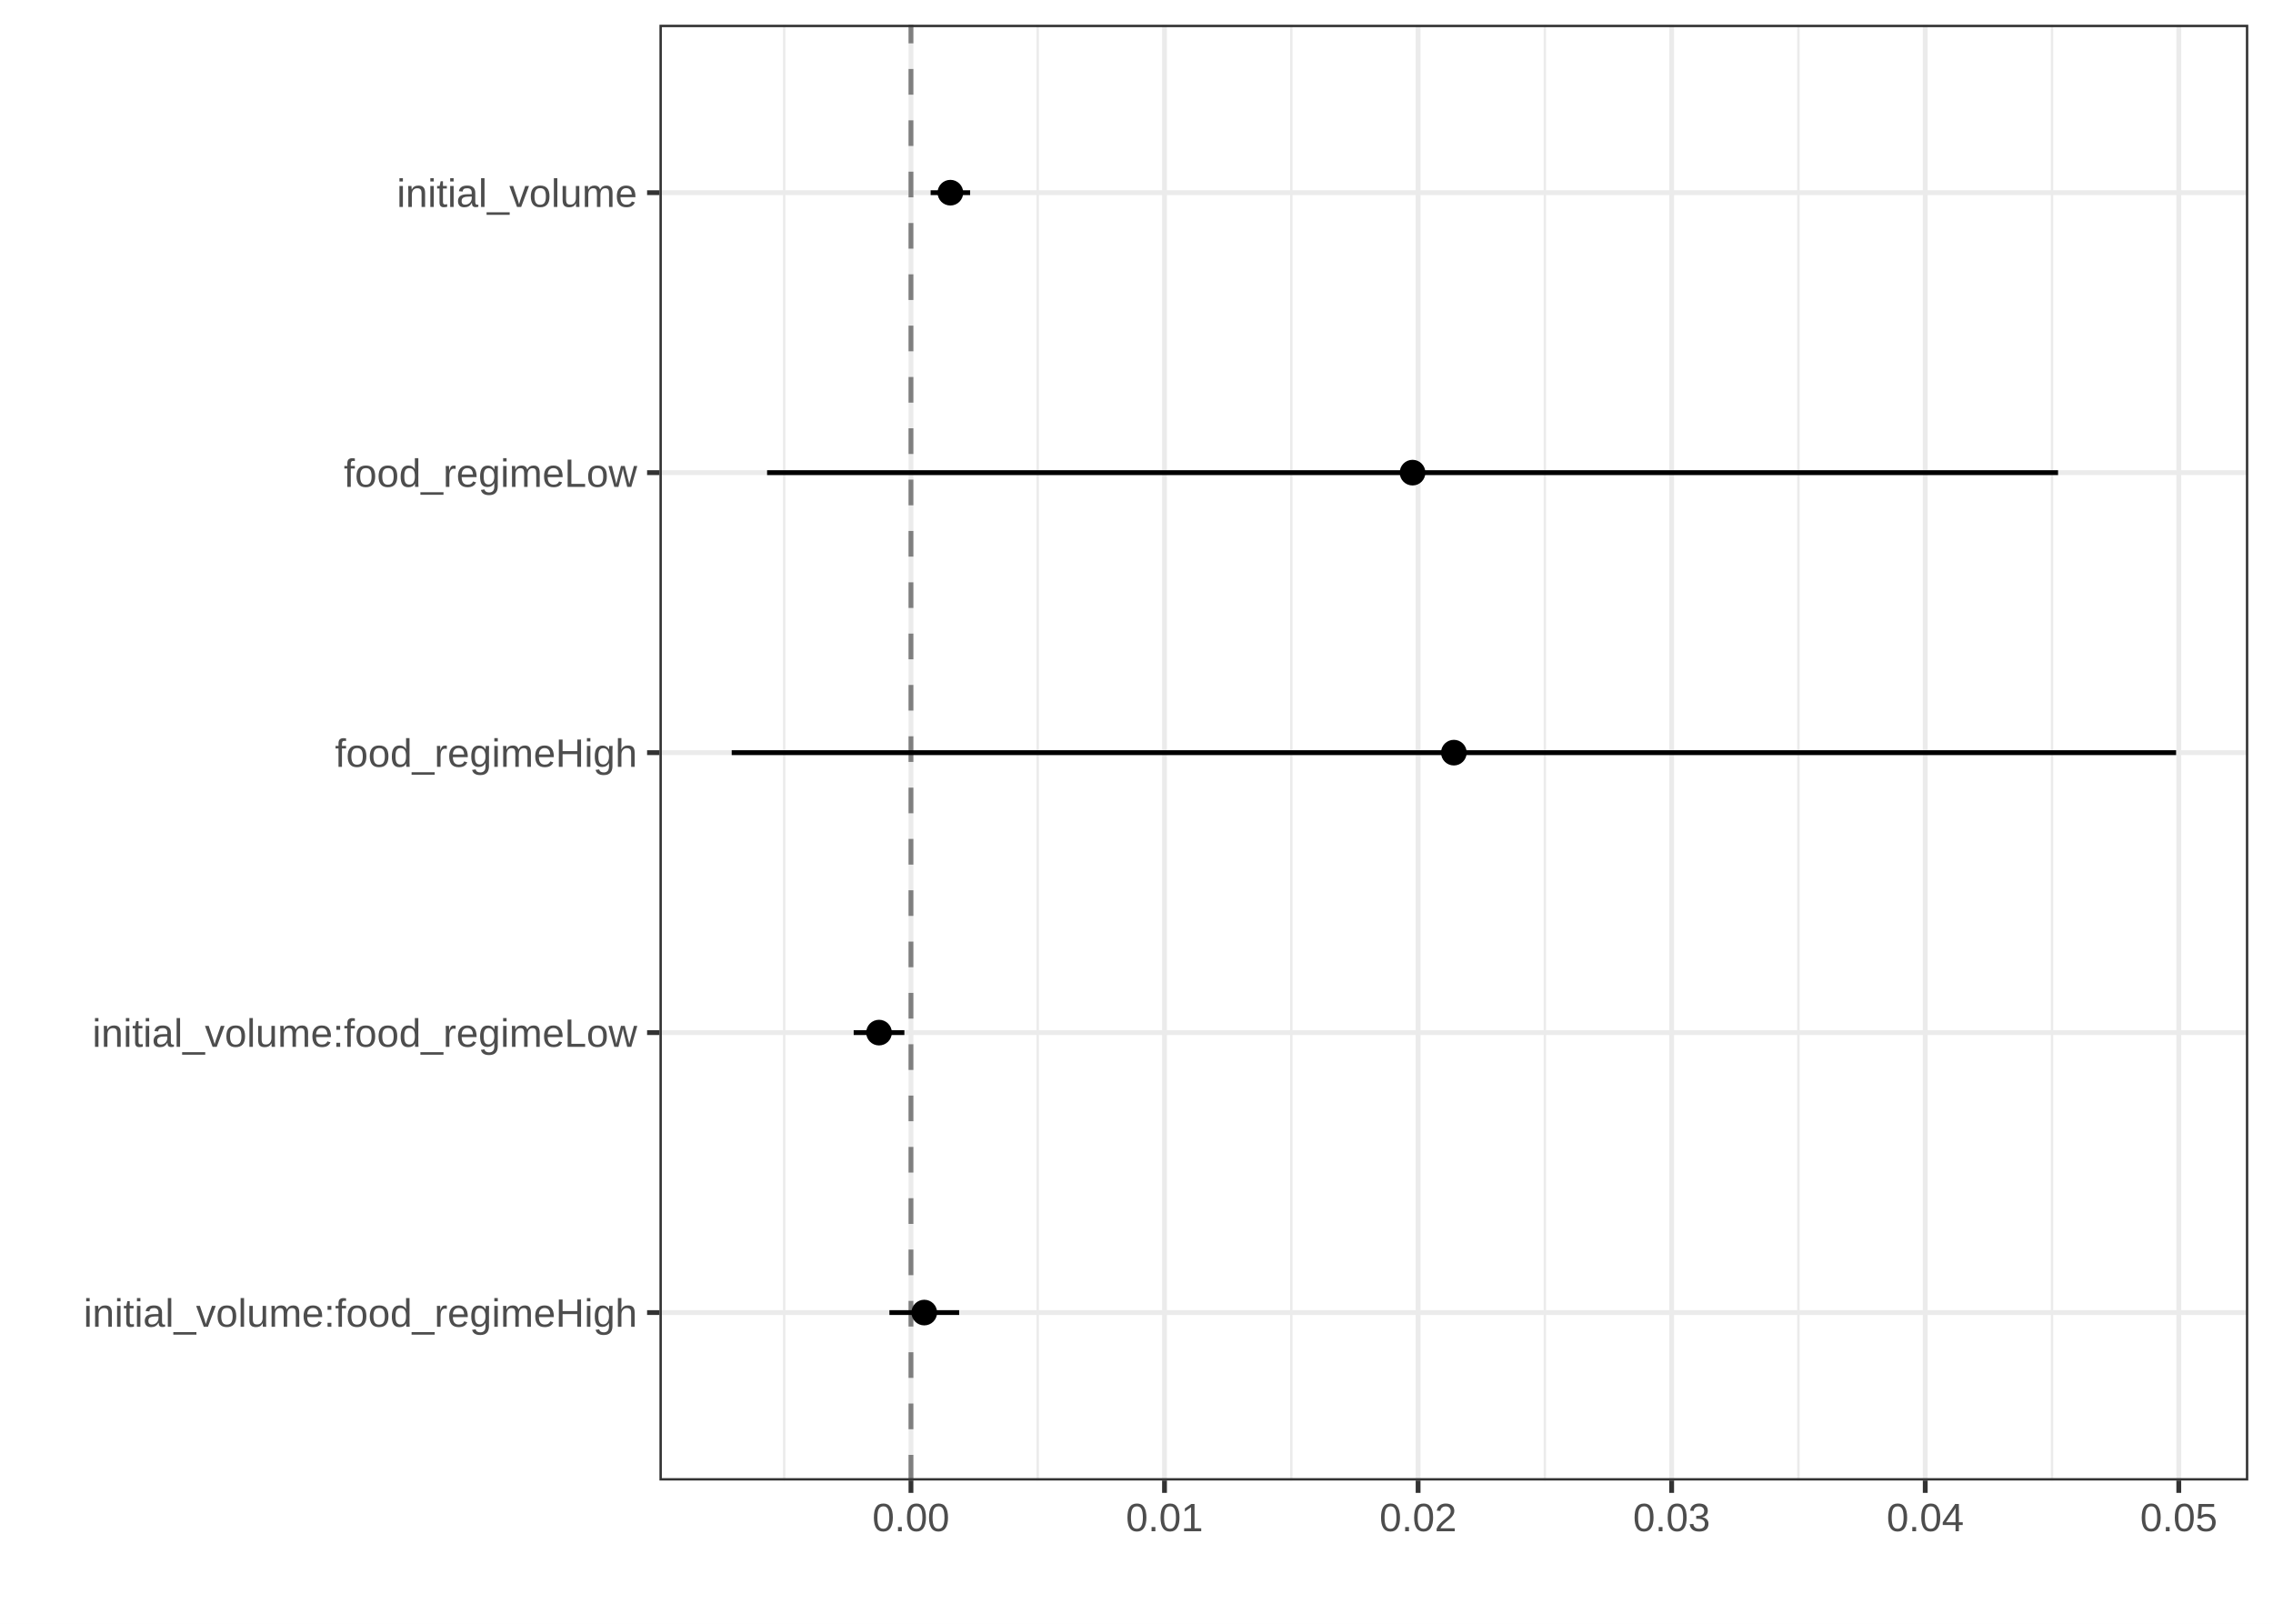
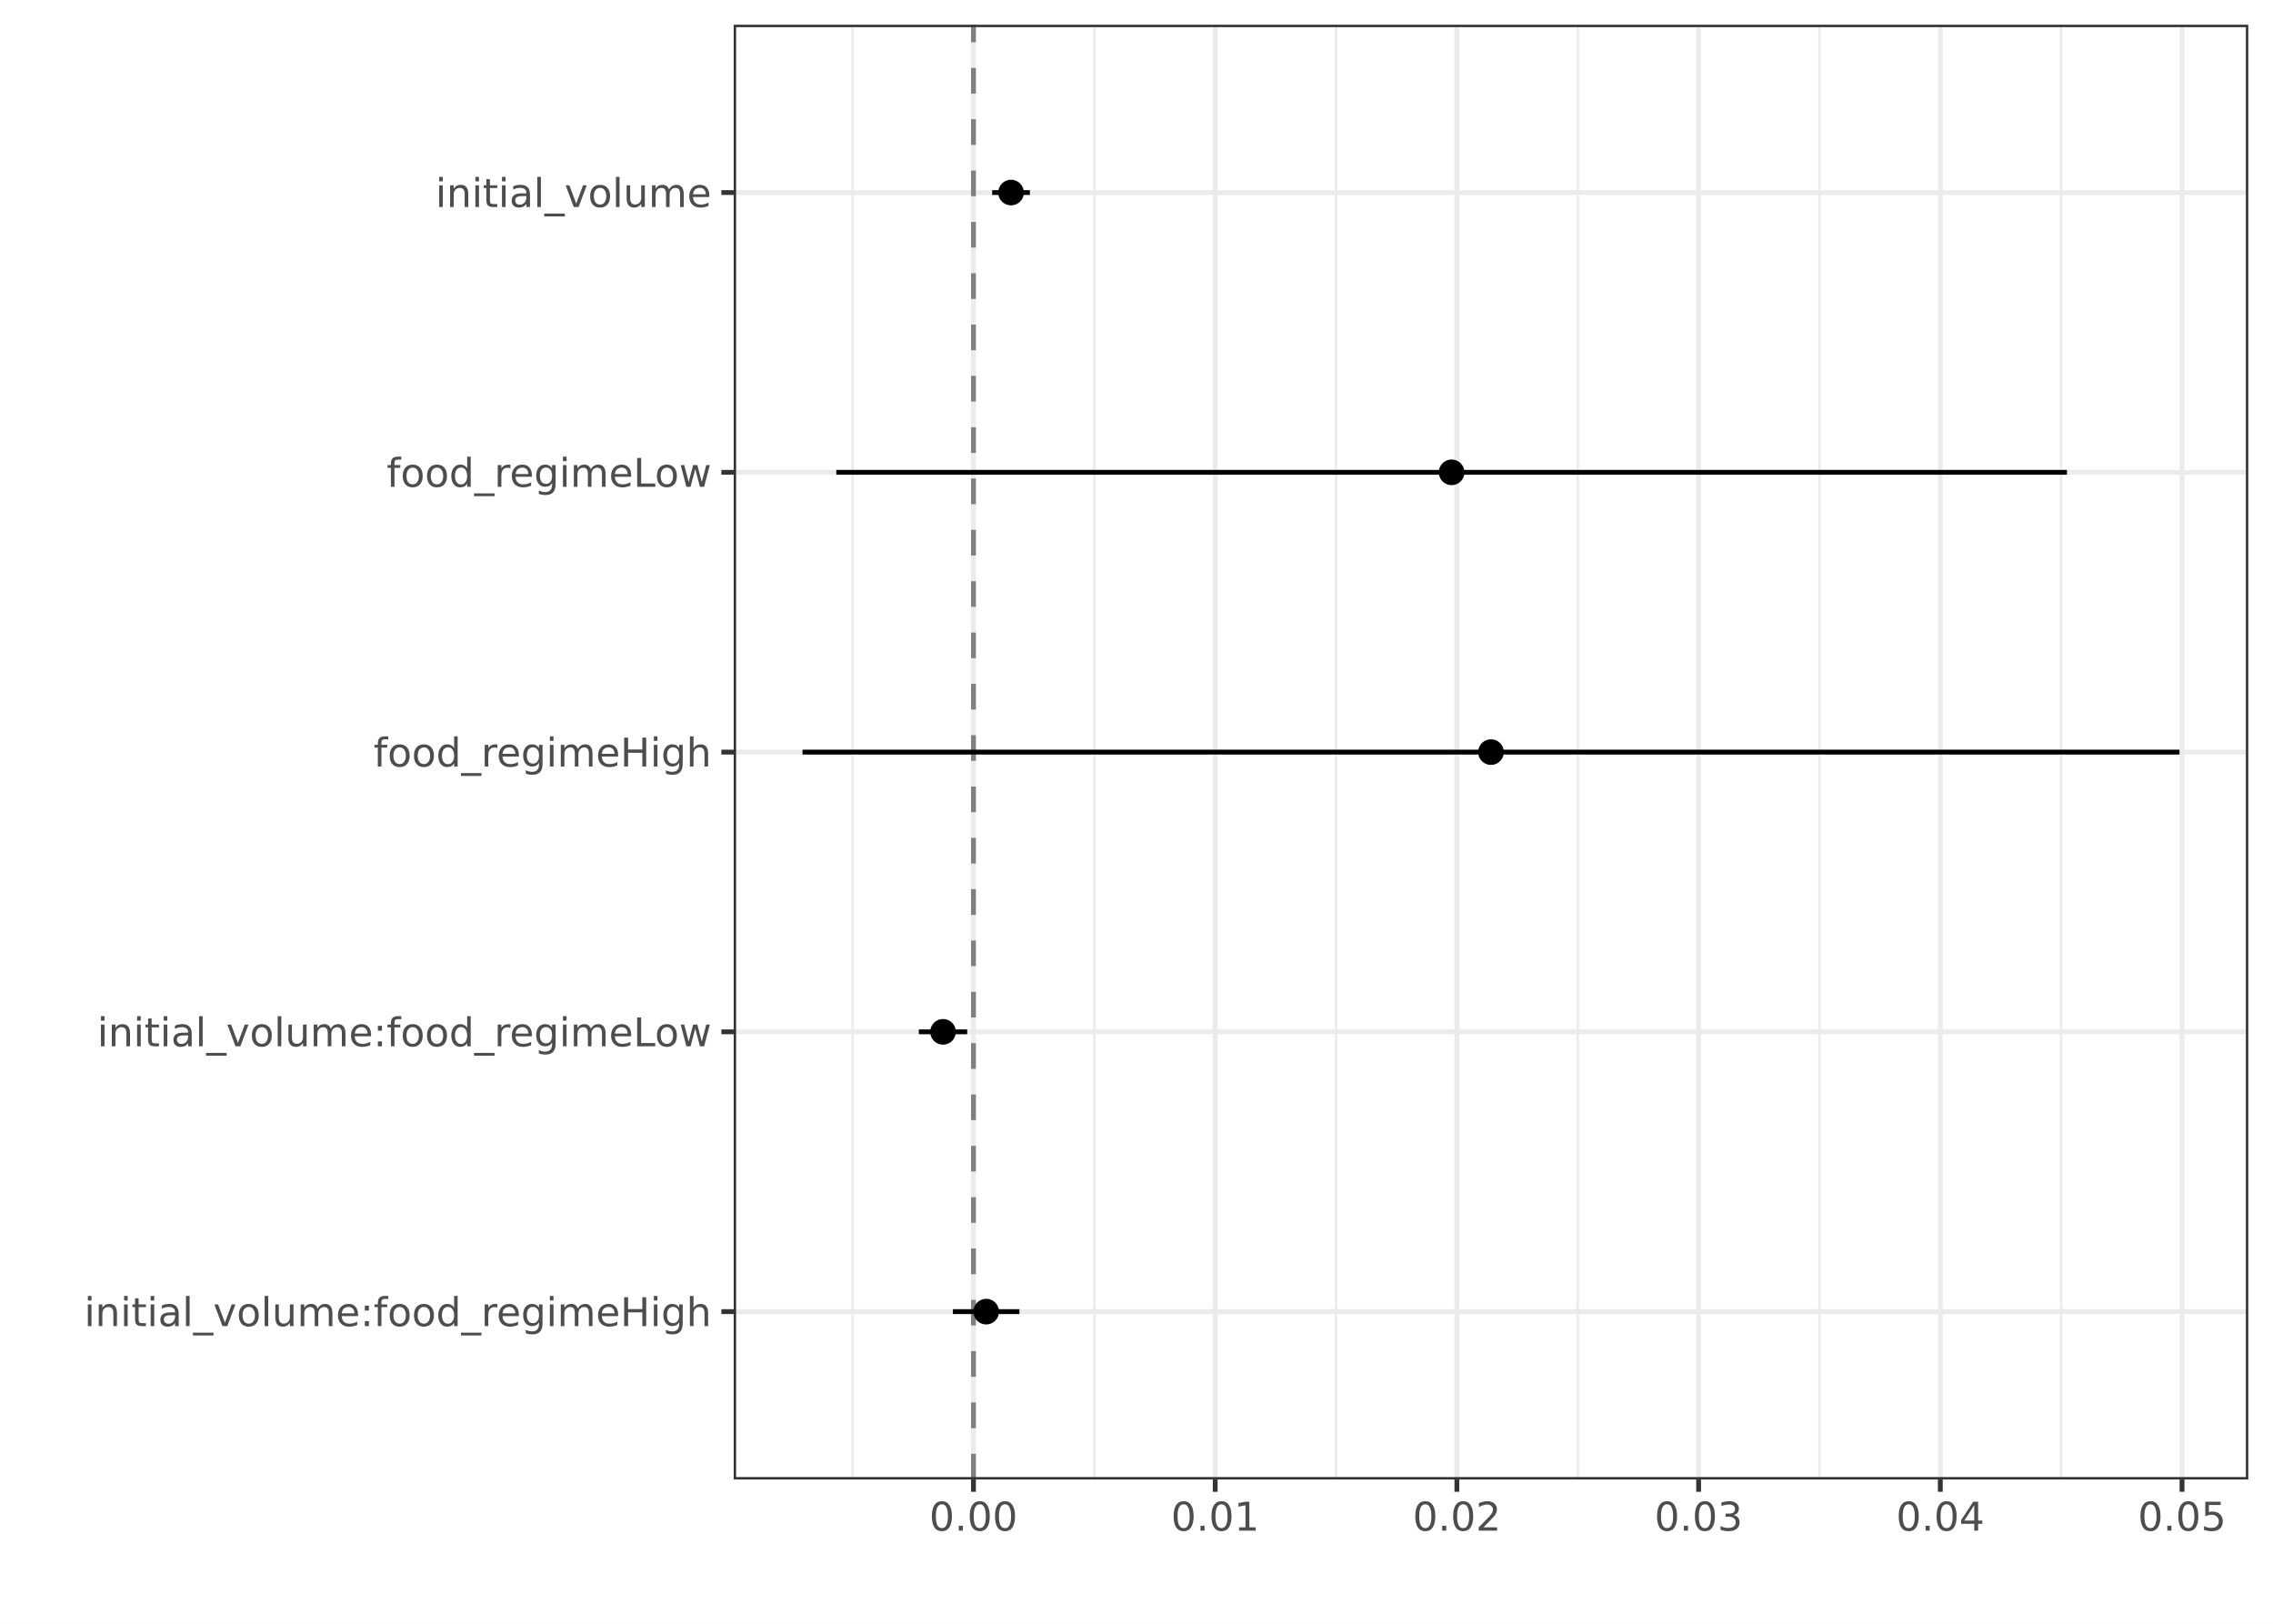
<svg xmlns="http://www.w3.org/2000/svg" class="svglite" width="504.00pt" height="360.00pt" viewBox="0 0 504.00 360.00">
  <defs>
    <style type="text/css">
    .svglite line, .svglite polyline, .svglite polygon, .svglite path, .svglite rect, .svglite circle {
      fill: none;
      stroke: #000000;
      stroke-linecap: round;
      stroke-linejoin: round;
      stroke-miterlimit: 10.00;
    }
  </style>
  </defs>
  <rect width="100%" height="100%" style="stroke: none; fill: none;" />
  <defs>
    <clipPath id="cpMC4wMHw1MDQuMDB8MC4wMHwzNjAuMDA=">
      <rect x="0.00" y="0.00" width="504.00" height="360.00" />
    </clipPath>
  </defs>
  <g clip-path="url(#cpMC4wMHw1MDQuMDB8MC4wMHwzNjAuMDA=)">
    <rect x="0.00" y="0.00" width="504.00" height="360.00" style="stroke-width: 1.07; stroke: #FFFFFF; fill: #FFFFFF;" />
  </g>
  <defs>
-     <clipPath id="cpMTQ2LjIyfDQ5OC41Mnw1LjQ4fDMyOC4yNQ==">
-       <rect x="146.22" y="5.48" width="352.30" height="322.77" />
+     <clipPath id="cpMTYyLjY5fDQ5OC41Mnw1LjQ4fDMyOC4wMQ==">
+       <rect x="162.69" y="5.48" width="335.83" height="322.53" />
    </clipPath>
  </defs>
-   <g clip-path="url(#cpMTQ2LjIyfDQ5OC41Mnw1LjQ4fDMyOC4yNQ==)">
-     <rect x="146.22" y="5.48" width="352.30" height="322.77" style="stroke-width: 1.07; stroke: none; fill: #FFFFFF;" />
-     <polyline points="173.88,328.25 173.88,5.48 " style="stroke-width: 0.53; stroke: #EBEBEB; stroke-linecap: butt;" />
-     <polyline points="230.10,328.25 230.10,5.48 " style="stroke-width: 0.53; stroke: #EBEBEB; stroke-linecap: butt;" />
-     <polyline points="286.33,328.25 286.33,5.48 " style="stroke-width: 0.53; stroke: #EBEBEB; stroke-linecap: butt;" />
-     <polyline points="342.55,328.25 342.55,5.48 " style="stroke-width: 0.53; stroke: #EBEBEB; stroke-linecap: butt;" />
-     <polyline points="398.77,328.25 398.77,5.48 " style="stroke-width: 0.53; stroke: #EBEBEB; stroke-linecap: butt;" />
-     <polyline points="455.00,328.25 455.00,5.48 " style="stroke-width: 0.53; stroke: #EBEBEB; stroke-linecap: butt;" />
-     <polyline points="146.22,291.01 498.52,291.01 " style="stroke-width: 1.07; stroke: #EBEBEB; stroke-linecap: butt;" />
-     <polyline points="146.22,228.94 498.52,228.94 " style="stroke-width: 1.07; stroke: #EBEBEB; stroke-linecap: butt;" />
-     <polyline points="146.22,166.87 498.52,166.87 " style="stroke-width: 1.07; stroke: #EBEBEB; stroke-linecap: butt;" />
-     <polyline points="146.22,104.79 498.52,104.79 " style="stroke-width: 1.07; stroke: #EBEBEB; stroke-linecap: butt;" />
-     <polyline points="146.22,42.72 498.52,42.72 " style="stroke-width: 1.07; stroke: #EBEBEB; stroke-linecap: butt;" />
-     <polyline points="201.99,328.25 201.99,5.48 " style="stroke-width: 1.07; stroke: #EBEBEB; stroke-linecap: butt;" />
-     <polyline points="258.21,328.25 258.21,5.48 " style="stroke-width: 1.07; stroke: #EBEBEB; stroke-linecap: butt;" />
-     <polyline points="314.44,328.25 314.44,5.48 " style="stroke-width: 1.07; stroke: #EBEBEB; stroke-linecap: butt;" />
-     <polyline points="370.66,328.25 370.66,5.48 " style="stroke-width: 1.07; stroke: #EBEBEB; stroke-linecap: butt;" />
-     <polyline points="426.89,328.25 426.89,5.48 " style="stroke-width: 1.07; stroke: #EBEBEB; stroke-linecap: butt;" />
-     <polyline points="483.11,328.25 483.11,5.48 " style="stroke-width: 1.07; stroke: #EBEBEB; stroke-linecap: butt;" />
-     <line x1="201.99" y1="328.25" x2="201.99" y2="5.48" style="stroke-width: 1.07; stroke: #7F7F7F; stroke-dasharray: 5.69,5.69; stroke-linecap: butt;" />
-     <line x1="197.21" y1="291.01" x2="212.68" y2="291.01" style="stroke-width: 1.07; stroke-linecap: butt;" />
-     <line x1="189.29" y1="228.94" x2="200.53" y2="228.94" style="stroke-width: 1.07; stroke-linecap: butt;" />
-     <line x1="162.24" y1="166.87" x2="482.51" y2="166.87" style="stroke-width: 1.07; stroke-linecap: butt;" />
-     <line x1="170.09" y1="104.79" x2="456.34" y2="104.79" style="stroke-width: 1.07; stroke-linecap: butt;" />
-     <line x1="206.35" y1="42.72" x2="215.11" y2="42.72" style="stroke-width: 1.07; stroke-linecap: butt;" />
-     <circle cx="204.94" cy="291.01" r="2.49" style="stroke-width: 0.71; fill: #000000;" />
-     <circle cx="194.91" cy="228.94" r="2.49" style="stroke-width: 0.71; fill: #000000;" />
-     <circle cx="322.37" cy="166.87" r="2.49" style="stroke-width: 0.71; fill: #000000;" />
-     <circle cx="313.21" cy="104.79" r="2.49" style="stroke-width: 0.71; fill: #000000;" />
-     <circle cx="210.73" cy="42.72" r="2.49" style="stroke-width: 0.71; fill: #000000;" />
-     <rect x="146.22" y="5.48" width="352.30" height="322.77" style="stroke-width: 1.07; stroke: #333333;" />
+   <g clip-path="url(#cpMTYyLjY5fDQ5OC41Mnw1LjQ4fDMyOC4wMQ==)">
+     <rect x="162.69" y="5.48" width="335.83" height="322.53" style="stroke-width: 1.07; stroke: none; fill: #FFFFFF;" />
+     <polyline points="189.05,328.01 189.05,5.48 " style="stroke-width: 0.53; stroke: #EBEBEB; stroke-linecap: butt;" />
+     <polyline points="242.65,328.01 242.65,5.48 " style="stroke-width: 0.53; stroke: #EBEBEB; stroke-linecap: butt;" />
+     <polyline points="296.24,328.01 296.24,5.48 " style="stroke-width: 0.53; stroke: #EBEBEB; stroke-linecap: butt;" />
+     <polyline points="349.84,328.01 349.84,5.48 " style="stroke-width: 0.53; stroke: #EBEBEB; stroke-linecap: butt;" />
+     <polyline points="403.44,328.01 403.44,5.48 " style="stroke-width: 0.53; stroke: #EBEBEB; stroke-linecap: butt;" />
+     <polyline points="457.03,328.01 457.03,5.48 " style="stroke-width: 0.53; stroke: #EBEBEB; stroke-linecap: butt;" />
+     <polyline points="162.69,290.80 498.52,290.80 " style="stroke-width: 1.07; stroke: #EBEBEB; stroke-linecap: butt;" />
+     <polyline points="162.69,228.77 498.52,228.77 " style="stroke-width: 1.07; stroke: #EBEBEB; stroke-linecap: butt;" />
+     <polyline points="162.69,166.75 498.52,166.75 " style="stroke-width: 1.07; stroke: #EBEBEB; stroke-linecap: butt;" />
+     <polyline points="162.69,104.72 498.52,104.72 " style="stroke-width: 1.07; stroke: #EBEBEB; stroke-linecap: butt;" />
+     <polyline points="162.69,42.69 498.52,42.69 " style="stroke-width: 1.07; stroke: #EBEBEB; stroke-linecap: butt;" />
+     <polyline points="215.85,328.01 215.85,5.48 " style="stroke-width: 1.07; stroke: #EBEBEB; stroke-linecap: butt;" />
+     <polyline points="269.45,328.01 269.45,5.48 " style="stroke-width: 1.07; stroke: #EBEBEB; stroke-linecap: butt;" />
+     <polyline points="323.04,328.01 323.04,5.48 " style="stroke-width: 1.07; stroke: #EBEBEB; stroke-linecap: butt;" />
+     <polyline points="376.64,328.01 376.64,5.48 " style="stroke-width: 1.07; stroke: #EBEBEB; stroke-linecap: butt;" />
+     <polyline points="430.23,328.01 430.23,5.48 " style="stroke-width: 1.07; stroke: #EBEBEB; stroke-linecap: butt;" />
+     <polyline points="483.83,328.01 483.83,5.48 " style="stroke-width: 1.07; stroke: #EBEBEB; stroke-linecap: butt;" />
+     <line x1="215.85" y1="328.01" x2="215.85" y2="5.48" style="stroke-width: 1.07; stroke: #7F7F7F; stroke-dasharray: 5.69,5.69; stroke-linecap: butt;" />
+     <line x1="211.29" y1="290.80" x2="226.04" y2="290.80" style="stroke-width: 1.07; stroke-linecap: butt;" />
+     <line x1="203.74" y1="228.77" x2="214.46" y2="228.77" style="stroke-width: 1.07; stroke-linecap: butt;" />
+     <line x1="177.95" y1="166.75" x2="483.26" y2="166.75" style="stroke-width: 1.07; stroke-linecap: butt;" />
+     <line x1="185.44" y1="104.72" x2="458.31" y2="104.72" style="stroke-width: 1.07; stroke-linecap: butt;" />
+     <line x1="220.00" y1="42.69" x2="228.36" y2="42.69" style="stroke-width: 1.07; stroke-linecap: butt;" />
+     <circle cx="218.67" cy="290.80" r="2.49" style="stroke-width: 0.71; fill: #000000;" />
+     <circle cx="209.10" cy="228.77" r="2.49" style="stroke-width: 0.71; fill: #000000;" />
+     <circle cx="330.60" cy="166.75" r="2.49" style="stroke-width: 0.71; fill: #000000;" />
+     <circle cx="321.87" cy="104.72" r="2.49" style="stroke-width: 0.71; fill: #000000;" />
+     <circle cx="224.18" cy="42.69" r="2.49" style="stroke-width: 0.71; fill: #000000;" />
+     <rect x="162.69" y="5.48" width="335.83" height="322.53" style="stroke-width: 1.07; stroke: #333333;" />
  </g>
  <g clip-path="url(#cpMC4wMHw1MDQuMDB8MC4wMHwzNjAuMDA=)">
-     <text x="141.29" y="294.16" text-anchor="end" style="font-size: 8.80px; fill: #4D4D4D; font-family: Arial;" textLength="122.76px" lengthAdjust="spacingAndGlyphs">initial_volume:food_regimeHigh</text>
-     <text x="141.29" y="232.09" text-anchor="end" style="font-size: 8.80px; fill: #4D4D4D; font-family: Arial;" textLength="120.81px" lengthAdjust="spacingAndGlyphs">initial_volume:food_regimeLow</text>
-     <text x="141.29" y="170.02" text-anchor="end" style="font-size: 8.80px; fill: #4D4D4D; font-family: Arial;" textLength="67.02px" lengthAdjust="spacingAndGlyphs">food_regimeHigh</text>
-     <text x="141.29" y="107.95" text-anchor="end" style="font-size: 8.80px; fill: #4D4D4D; font-family: Arial;" textLength="65.07px" lengthAdjust="spacingAndGlyphs">food_regimeLow</text>
-     <text x="141.29" y="45.88" text-anchor="end" style="font-size: 8.80px; fill: #4D4D4D; font-family: Arial;" textLength="53.30px" lengthAdjust="spacingAndGlyphs">initial_volume</text>
-     <polyline points="143.48,291.01 146.22,291.01 " style="stroke-width: 1.07; stroke: #333333; stroke-linecap: butt;" />
-     <polyline points="143.48,228.94 146.22,228.94 " style="stroke-width: 1.07; stroke: #333333; stroke-linecap: butt;" />
-     <polyline points="143.48,166.87 146.22,166.87 " style="stroke-width: 1.07; stroke: #333333; stroke-linecap: butt;" />
-     <polyline points="143.48,104.79 146.22,104.79 " style="stroke-width: 1.07; stroke: #333333; stroke-linecap: butt;" />
-     <polyline points="143.48,42.72 146.22,42.72 " style="stroke-width: 1.07; stroke: #333333; stroke-linecap: butt;" />
-     <polyline points="201.99,330.99 201.99,328.25 " style="stroke-width: 1.07; stroke: #333333; stroke-linecap: butt;" />
-     <polyline points="258.21,330.99 258.21,328.25 " style="stroke-width: 1.07; stroke: #333333; stroke-linecap: butt;" />
-     <polyline points="314.44,330.99 314.44,328.25 " style="stroke-width: 1.07; stroke: #333333; stroke-linecap: butt;" />
-     <polyline points="370.66,330.99 370.66,328.25 " style="stroke-width: 1.07; stroke: #333333; stroke-linecap: butt;" />
-     <polyline points="426.89,330.99 426.89,328.25 " style="stroke-width: 1.07; stroke: #333333; stroke-linecap: butt;" />
-     <polyline points="483.11,330.99 483.11,328.25 " style="stroke-width: 1.07; stroke: #333333; stroke-linecap: butt;" />
-     <text x="201.99" y="339.49" text-anchor="middle" style="font-size: 8.80px; fill: #4D4D4D; font-family: Arial;" textLength="17.13px" lengthAdjust="spacingAndGlyphs">0.00</text>
-     <text x="258.21" y="339.49" text-anchor="middle" style="font-size: 8.80px; fill: #4D4D4D; font-family: Arial;" textLength="17.13px" lengthAdjust="spacingAndGlyphs">0.01</text>
-     <text x="314.44" y="339.49" text-anchor="middle" style="font-size: 8.80px; fill: #4D4D4D; font-family: Arial;" textLength="17.13px" lengthAdjust="spacingAndGlyphs">0.02</text>
-     <text x="370.66" y="339.49" text-anchor="middle" style="font-size: 8.80px; fill: #4D4D4D; font-family: Arial;" textLength="17.13px" lengthAdjust="spacingAndGlyphs">0.03</text>
-     <text x="426.89" y="339.49" text-anchor="middle" style="font-size: 8.80px; fill: #4D4D4D; font-family: Arial;" textLength="17.13px" lengthAdjust="spacingAndGlyphs">0.04</text>
-     <text x="483.11" y="339.49" text-anchor="middle" style="font-size: 8.80px; fill: #4D4D4D; font-family: Arial;" textLength="17.13px" lengthAdjust="spacingAndGlyphs">0.05</text>
+     <text x="157.76" y="294.01" text-anchor="end" style="font-size: 8.80px; fill: #4D4D4D; font-family: DejaVu Sans;" textLength="139.10px" lengthAdjust="spacingAndGlyphs">initial_volume:food_regimeHigh</text>
+     <text x="157.76" y="231.98" text-anchor="end" style="font-size: 8.80px; fill: #4D4D4D; font-family: DejaVu Sans;" textLength="136.20px" lengthAdjust="spacingAndGlyphs">initial_volume:food_regimeLow</text>
+     <text x="157.76" y="169.95" text-anchor="end" style="font-size: 8.80px; fill: #4D4D4D; font-family: DejaVu Sans;" textLength="74.93px" lengthAdjust="spacingAndGlyphs">food_regimeHigh</text>
+     <text x="157.76" y="107.93" text-anchor="end" style="font-size: 8.80px; fill: #4D4D4D; font-family: DejaVu Sans;" textLength="72.04px" lengthAdjust="spacingAndGlyphs">food_regimeLow</text>
+     <text x="157.76" y="45.90" text-anchor="end" style="font-size: 8.80px; fill: #4D4D4D; font-family: DejaVu Sans;" textLength="61.20px" lengthAdjust="spacingAndGlyphs">initial_volume</text>
+     <polyline points="159.95,290.80 162.69,290.80 " style="stroke-width: 1.07; stroke: #333333; stroke-linecap: butt;" />
+     <polyline points="159.95,228.77 162.69,228.77 " style="stroke-width: 1.07; stroke: #333333; stroke-linecap: butt;" />
+     <polyline points="159.95,166.75 162.69,166.75 " style="stroke-width: 1.07; stroke: #333333; stroke-linecap: butt;" />
+     <polyline points="159.95,104.72 162.69,104.72 " style="stroke-width: 1.07; stroke: #333333; stroke-linecap: butt;" />
+     <polyline points="159.95,42.69 162.69,42.69 " style="stroke-width: 1.07; stroke: #333333; stroke-linecap: butt;" />
+     <polyline points="215.85,330.75 215.85,328.01 " style="stroke-width: 1.07; stroke: #333333; stroke-linecap: butt;" />
+     <polyline points="269.45,330.75 269.45,328.01 " style="stroke-width: 1.07; stroke: #333333; stroke-linecap: butt;" />
+     <polyline points="323.04,330.75 323.04,328.01 " style="stroke-width: 1.07; stroke: #333333; stroke-linecap: butt;" />
+     <polyline points="376.64,330.75 376.64,328.01 " style="stroke-width: 1.07; stroke: #333333; stroke-linecap: butt;" />
+     <polyline points="430.23,330.75 430.23,328.01 " style="stroke-width: 1.07; stroke: #333333; stroke-linecap: butt;" />
+     <polyline points="483.83,330.75 483.83,328.01 " style="stroke-width: 1.07; stroke: #333333; stroke-linecap: butt;" />
+     <text x="215.85" y="339.36" text-anchor="middle" style="font-size: 8.80px; fill: #4D4D4D; font-family: DejaVu Sans;" textLength="19.58px" lengthAdjust="spacingAndGlyphs">0.00</text>
+     <text x="269.45" y="339.36" text-anchor="middle" style="font-size: 8.80px; fill: #4D4D4D; font-family: DejaVu Sans;" textLength="19.58px" lengthAdjust="spacingAndGlyphs">0.01</text>
+     <text x="323.04" y="339.36" text-anchor="middle" style="font-size: 8.80px; fill: #4D4D4D; font-family: DejaVu Sans;" textLength="19.58px" lengthAdjust="spacingAndGlyphs">0.02</text>
+     <text x="376.64" y="339.36" text-anchor="middle" style="font-size: 8.80px; fill: #4D4D4D; font-family: DejaVu Sans;" textLength="19.58px" lengthAdjust="spacingAndGlyphs">0.03</text>
+     <text x="430.23" y="339.36" text-anchor="middle" style="font-size: 8.80px; fill: #4D4D4D; font-family: DejaVu Sans;" textLength="19.58px" lengthAdjust="spacingAndGlyphs">0.04</text>
+     <text x="483.83" y="339.36" text-anchor="middle" style="font-size: 8.80px; fill: #4D4D4D; font-family: DejaVu Sans;" textLength="19.58px" lengthAdjust="spacingAndGlyphs">0.05</text>
  </g>
</svg>
